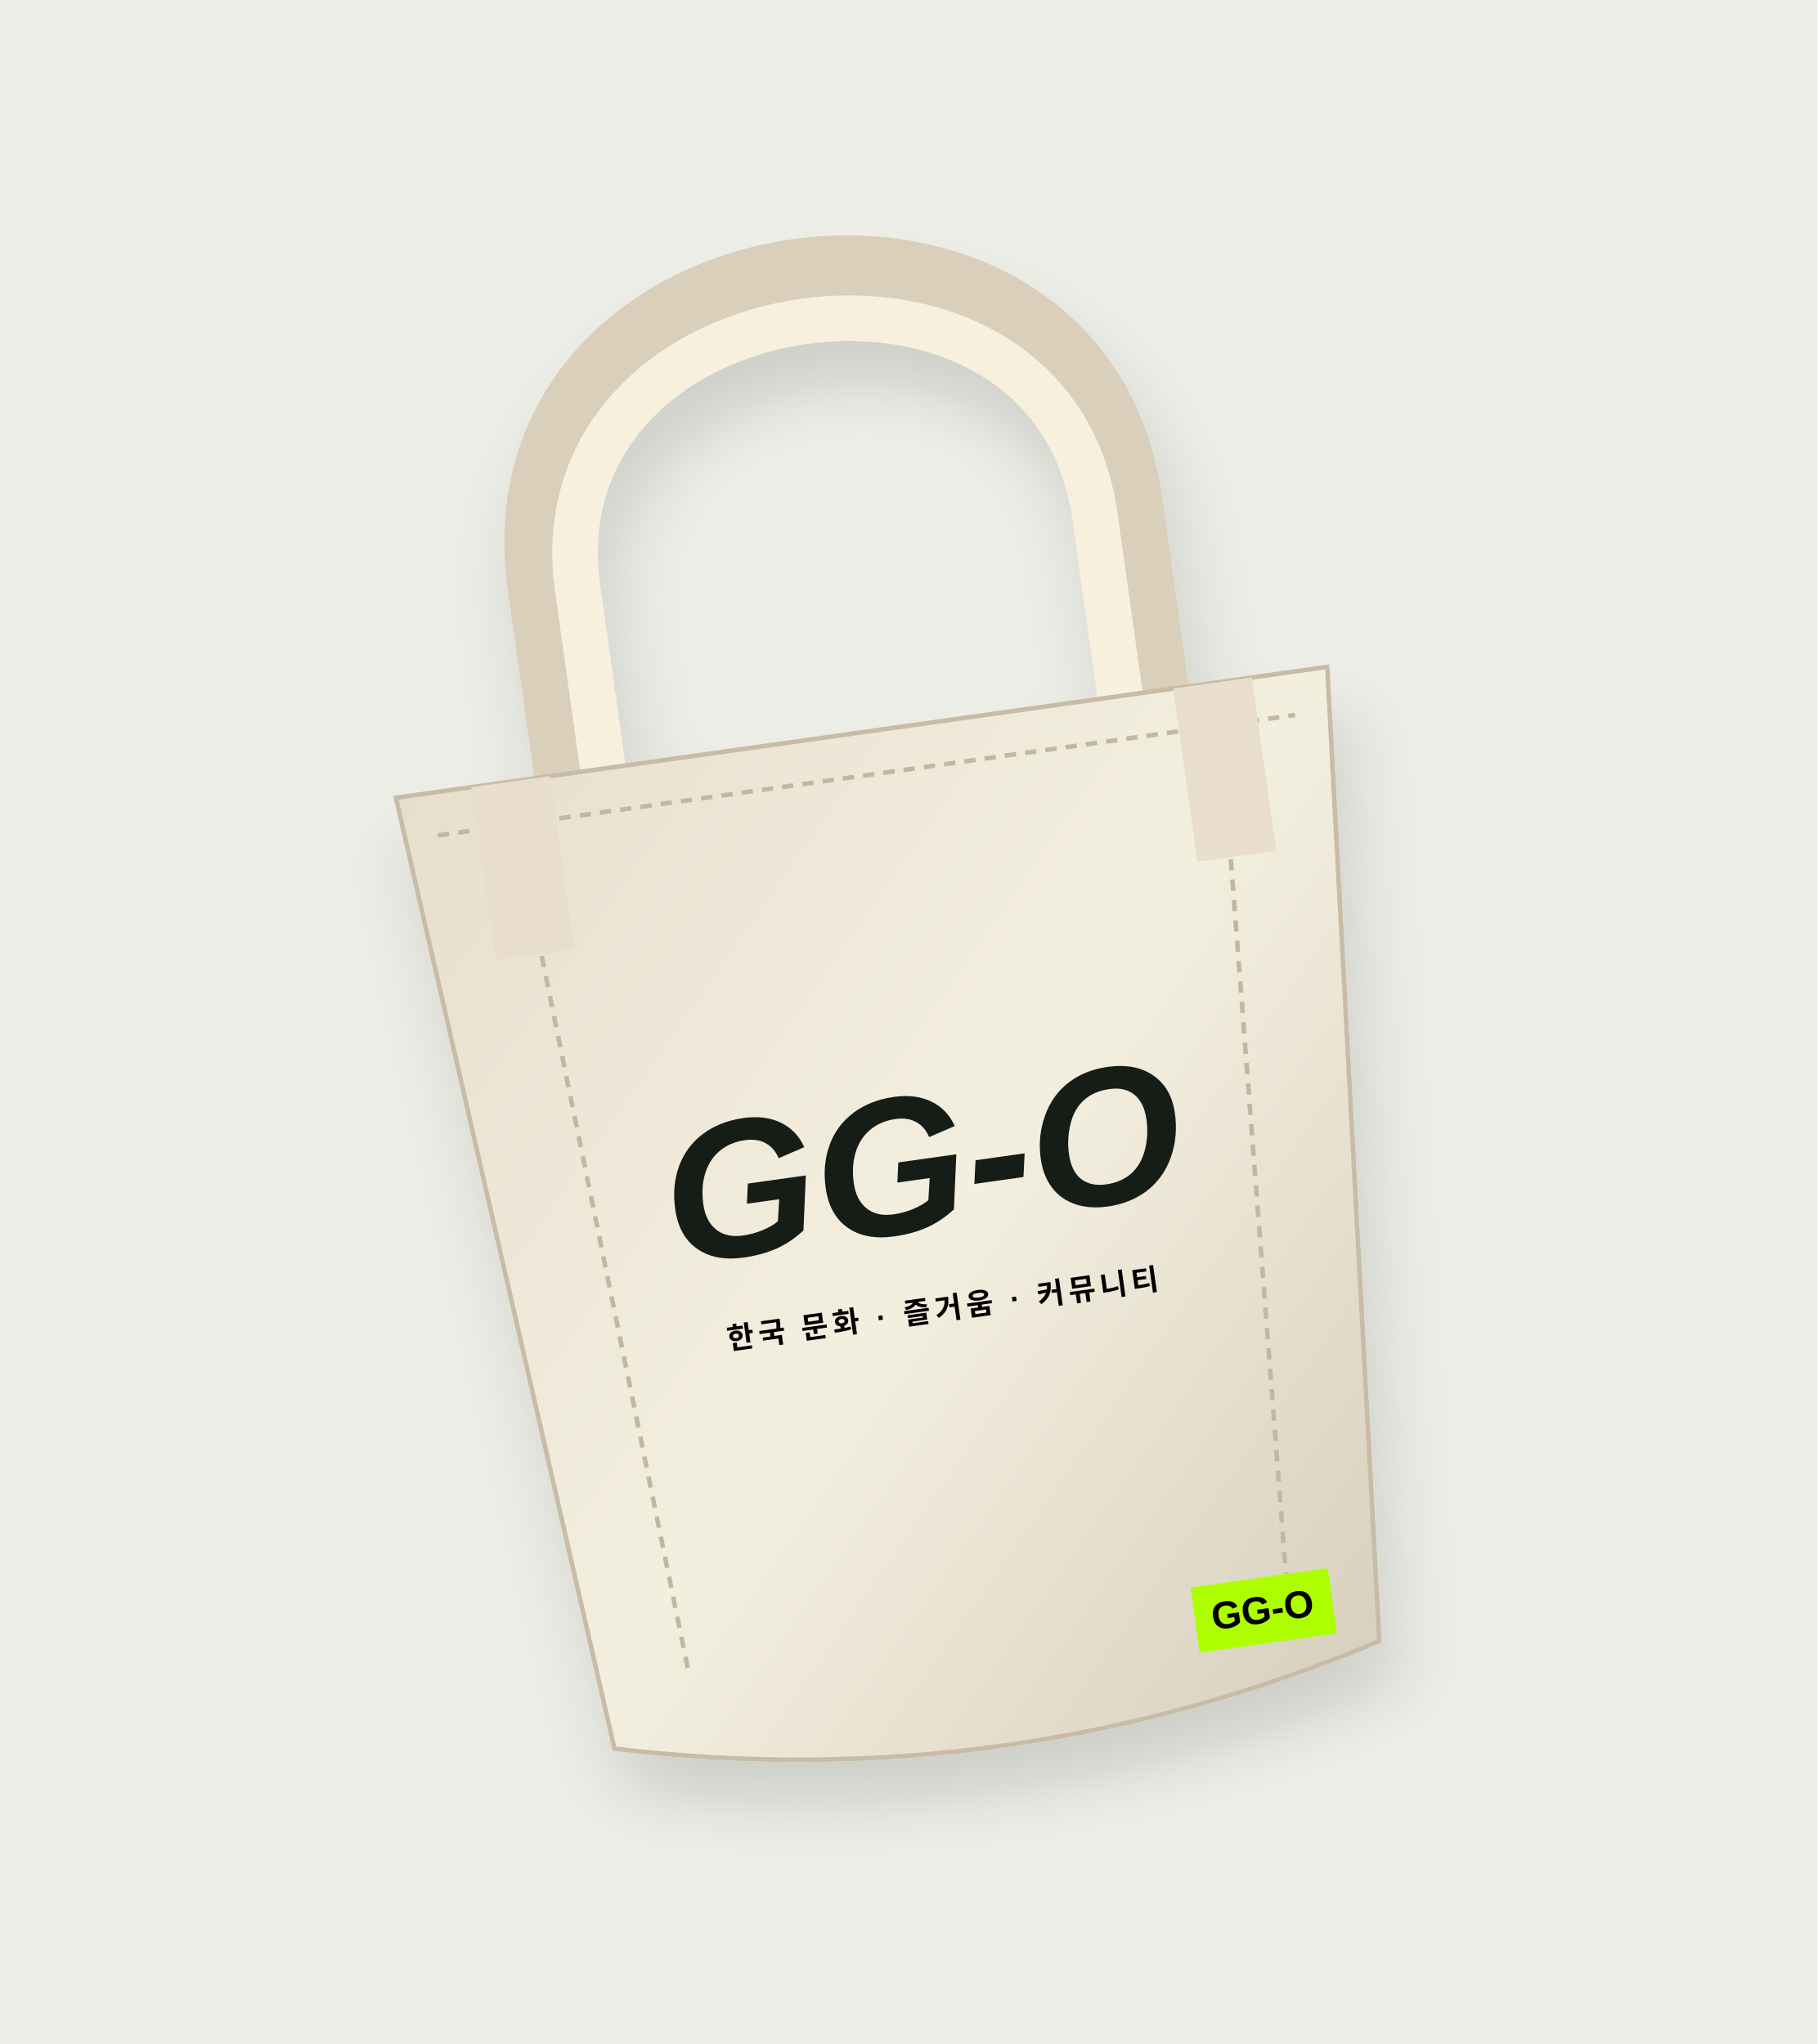
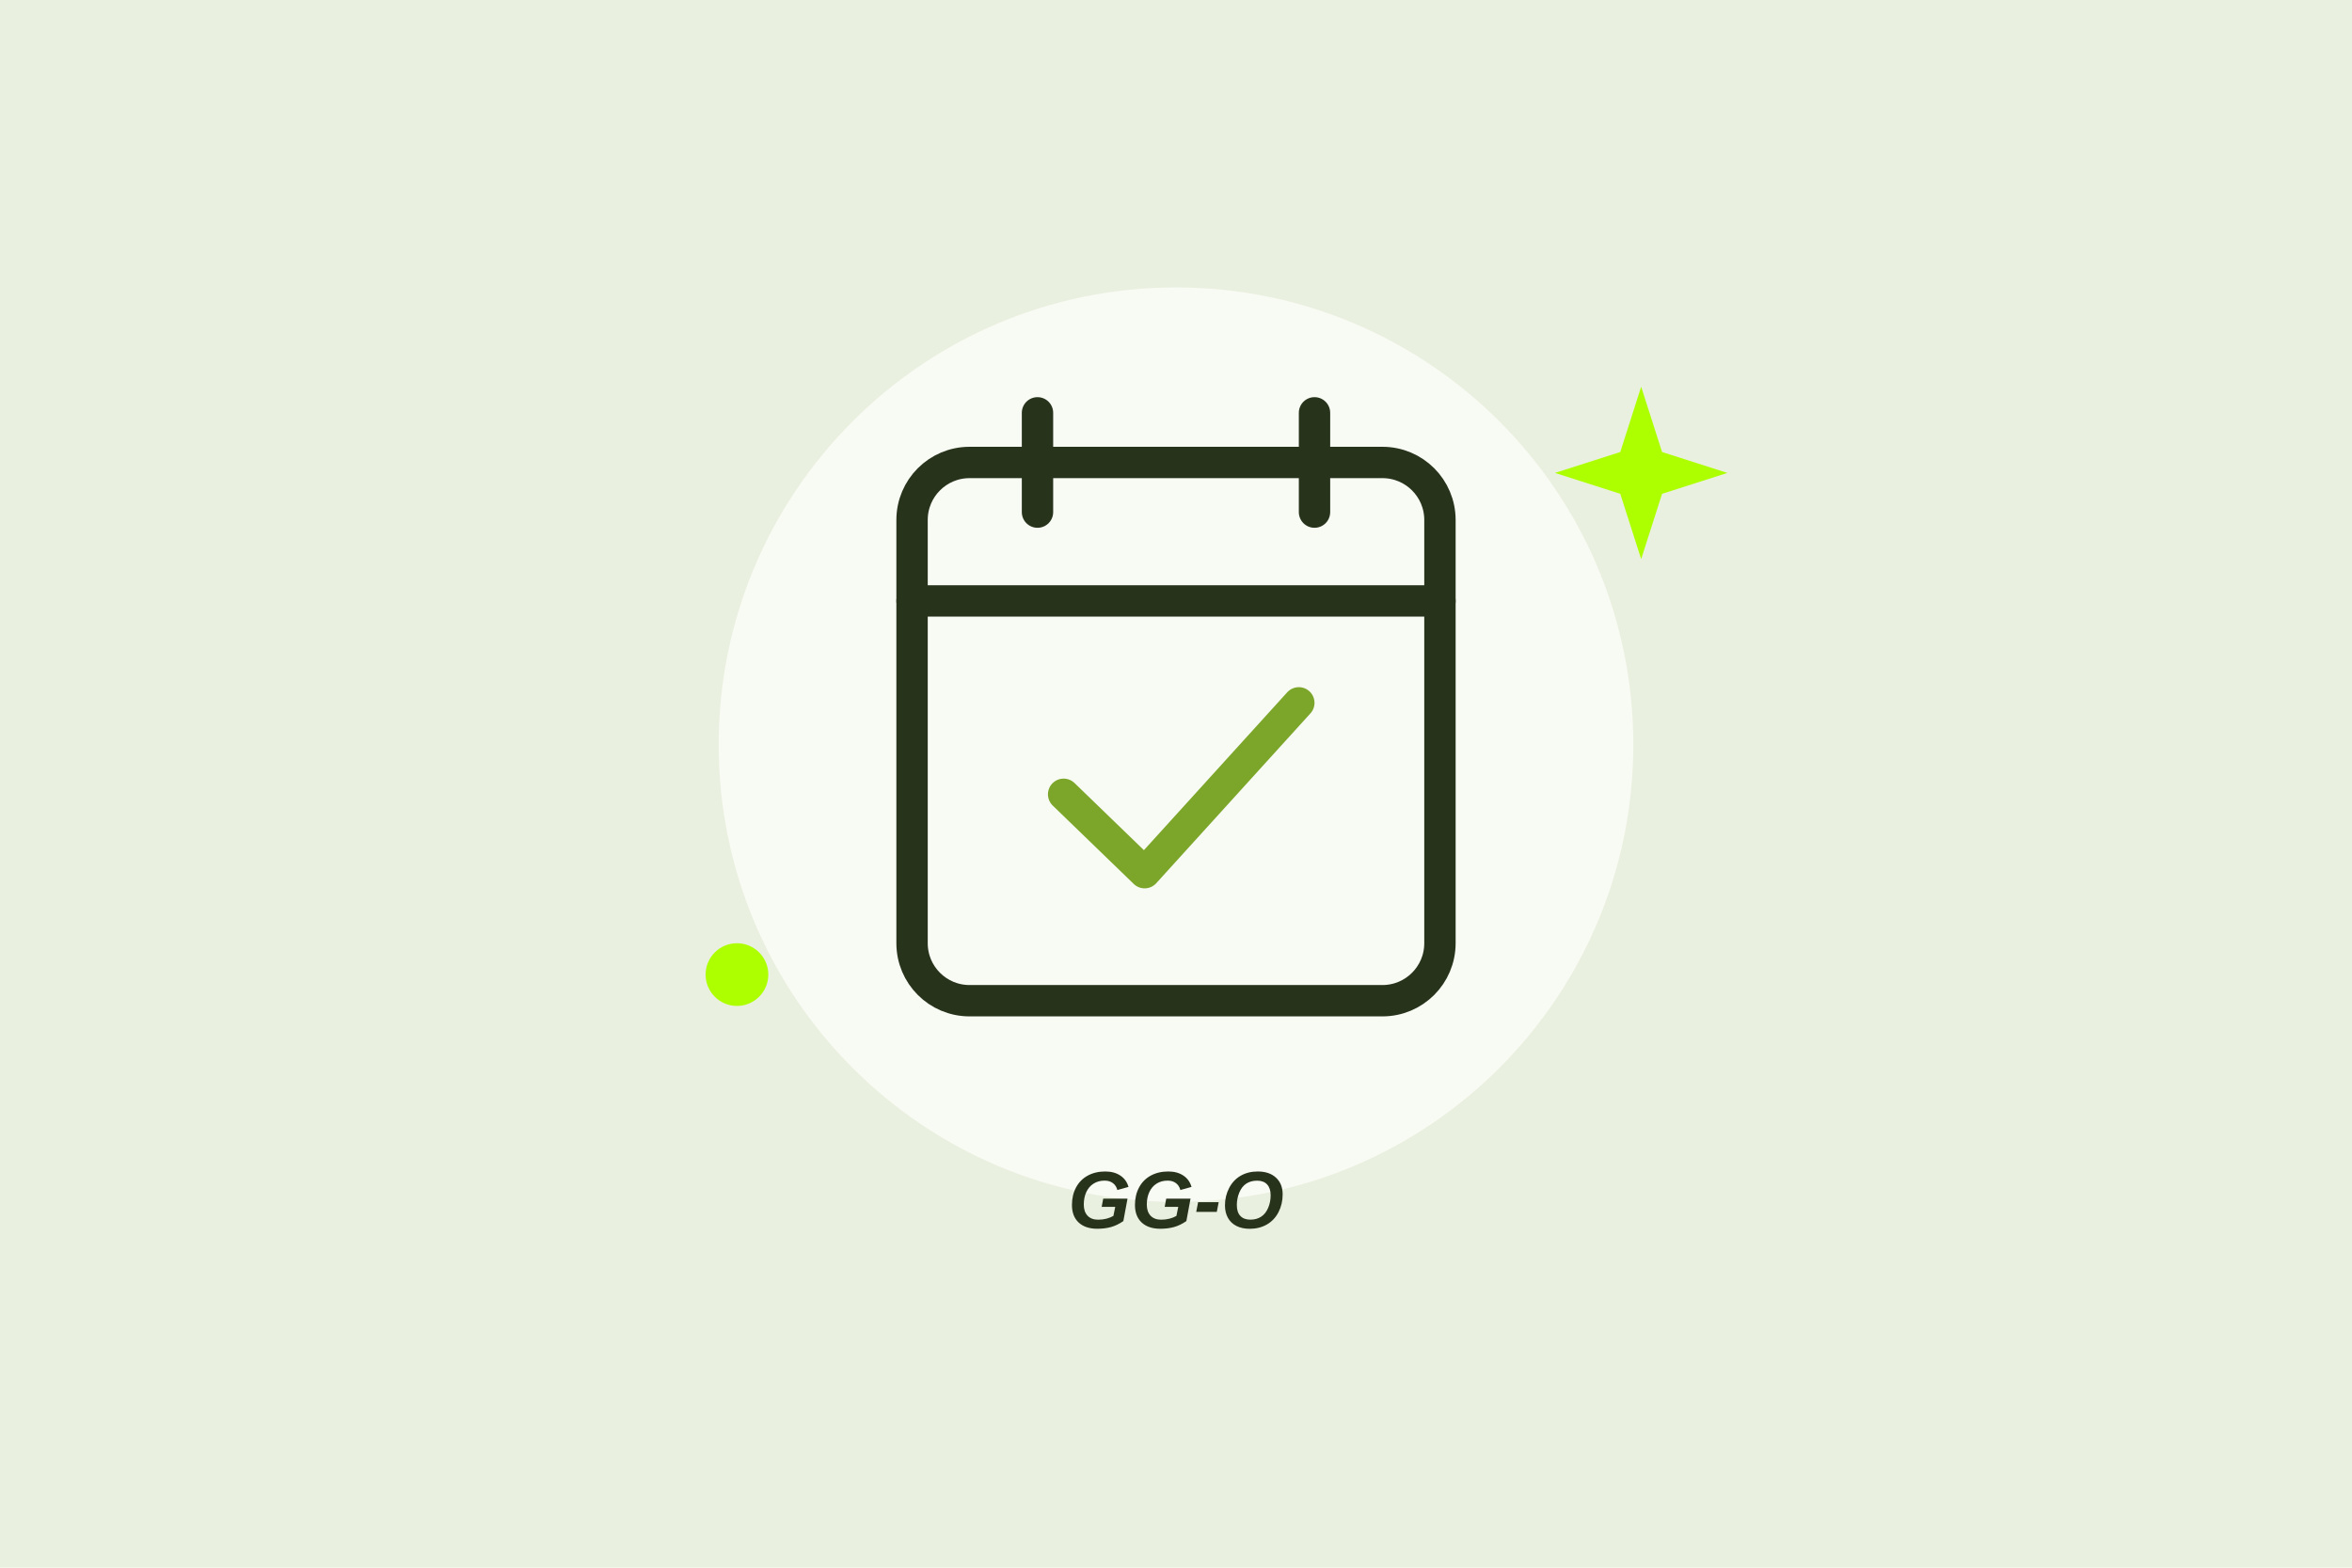
- <svg xmlns="http://www.w3.org/2000/svg" width="800" height="900" viewBox="0 0 800 900">
-   <defs>
-     <filter id="shadow" x="-50%" y="-50%" width="200%" height="200%">
-       <feDropShadow dx="4" dy="20" stdDeviation="15" flood-opacity=".13" />
-     </filter>
-     <linearGradient id="canvas" x2="1" y2="1">
-       <stop stop-color="#e6dfce" />
-       <stop offset=".5" stop-color="#f3efdf" />
-       <stop offset="1" stop-color="#d5cbb9" />
-     </linearGradient>
-     <linearGradient id="black">
-       <stop stop-color="#353632" />
-       <stop offset=".5" stop-color="#171915" />
-       <stop offset="1" stop-color="#373832" />
-     </linearGradient>
-     <linearGradient id="pink" x2="1" y2="1">
-       <stop stop-color="#ce696e" />
-       <stop offset=".5" stop-color="#e19b97" />
-       <stop offset="1" stop-color="#ae4753" />
-     </linearGradient>
-   </defs>
-   <rect width="800" height="900" fill="#eeeee8" />
-   <g transform="rotate(-8 400 470)" filter="url(#shadow)">
-     <path d="M272 339v-102c0-157 256-157 256 0v102" fill="none" stroke="#d9cfba" stroke-width="35" />
-     <path d="M285 340v-99c0-137 230-137 230 0v99" fill="none" stroke="#f7f0dd" stroke-width="20" />
-     <path d="M193 321l37 428q170 45 340 0l37-428Z" fill="url(#canvas)" stroke="#c8bca6" stroke-width="2" />
-     <path d="M209 340h381M244 354l23 366M556 354l-23 366" fill="none" stroke="#c1b89f" stroke-width="2" stroke-dasharray="5 4" />
-     <path d="M244 321v77M556 321v77" stroke="#e8decb" stroke-width="35" />
-     <text x="400" y="542" text-anchor="middle" font-family="Arial,sans-serif" font-style="italic" font-size="86" font-weight="900" fill="#181a16">GG-O</text>
-     <text x="400" y="582" text-anchor="middle" font-family="Arial,sans-serif" font-size="13" font-weight="bold" letter-spacing="2">한국 문화 · 즐거움 · 커뮤니티</text>
-     <rect x="491" y="714" width="61" height="29" fill="#adff00" />
-     <text x="521" y="734" text-anchor="middle" font-family="Arial" font-size="17" font-weight="bold">GG-O</text>
+ <svg xmlns="http://www.w3.org/2000/svg" width="900" height="600" viewBox="0 0 900 600">
+   <rect width="900" height="600" fill="#eaf0df" />
+   <circle cx="450" cy="285" r="175" fill="#f8faf4" />
+   <g fill="none" stroke="#28331c" stroke-width="12" stroke-linecap="round" stroke-linejoin="round">
+     <rect x="349" y="177" width="202" height="206" rx="22" />
+     <path d="M349 230h202M397 158v38M503 158v38" />
+     <path d="m407 304 31 30 59-65" stroke="#7ca629" />
  </g>
+   <path d="m628 148 8 25 25 8-25 8-8 25-8-25-25-8 25-8Z" fill="#adff00" />
+   <circle cx="282" cy="373" r="12" fill="#adff00" />
+   <text x="450" y="470" text-anchor="middle" font-family="Arial,sans-serif" font-size="31" font-weight="900" font-style="italic" fill="#28331c">GG-O</text>
</svg>
